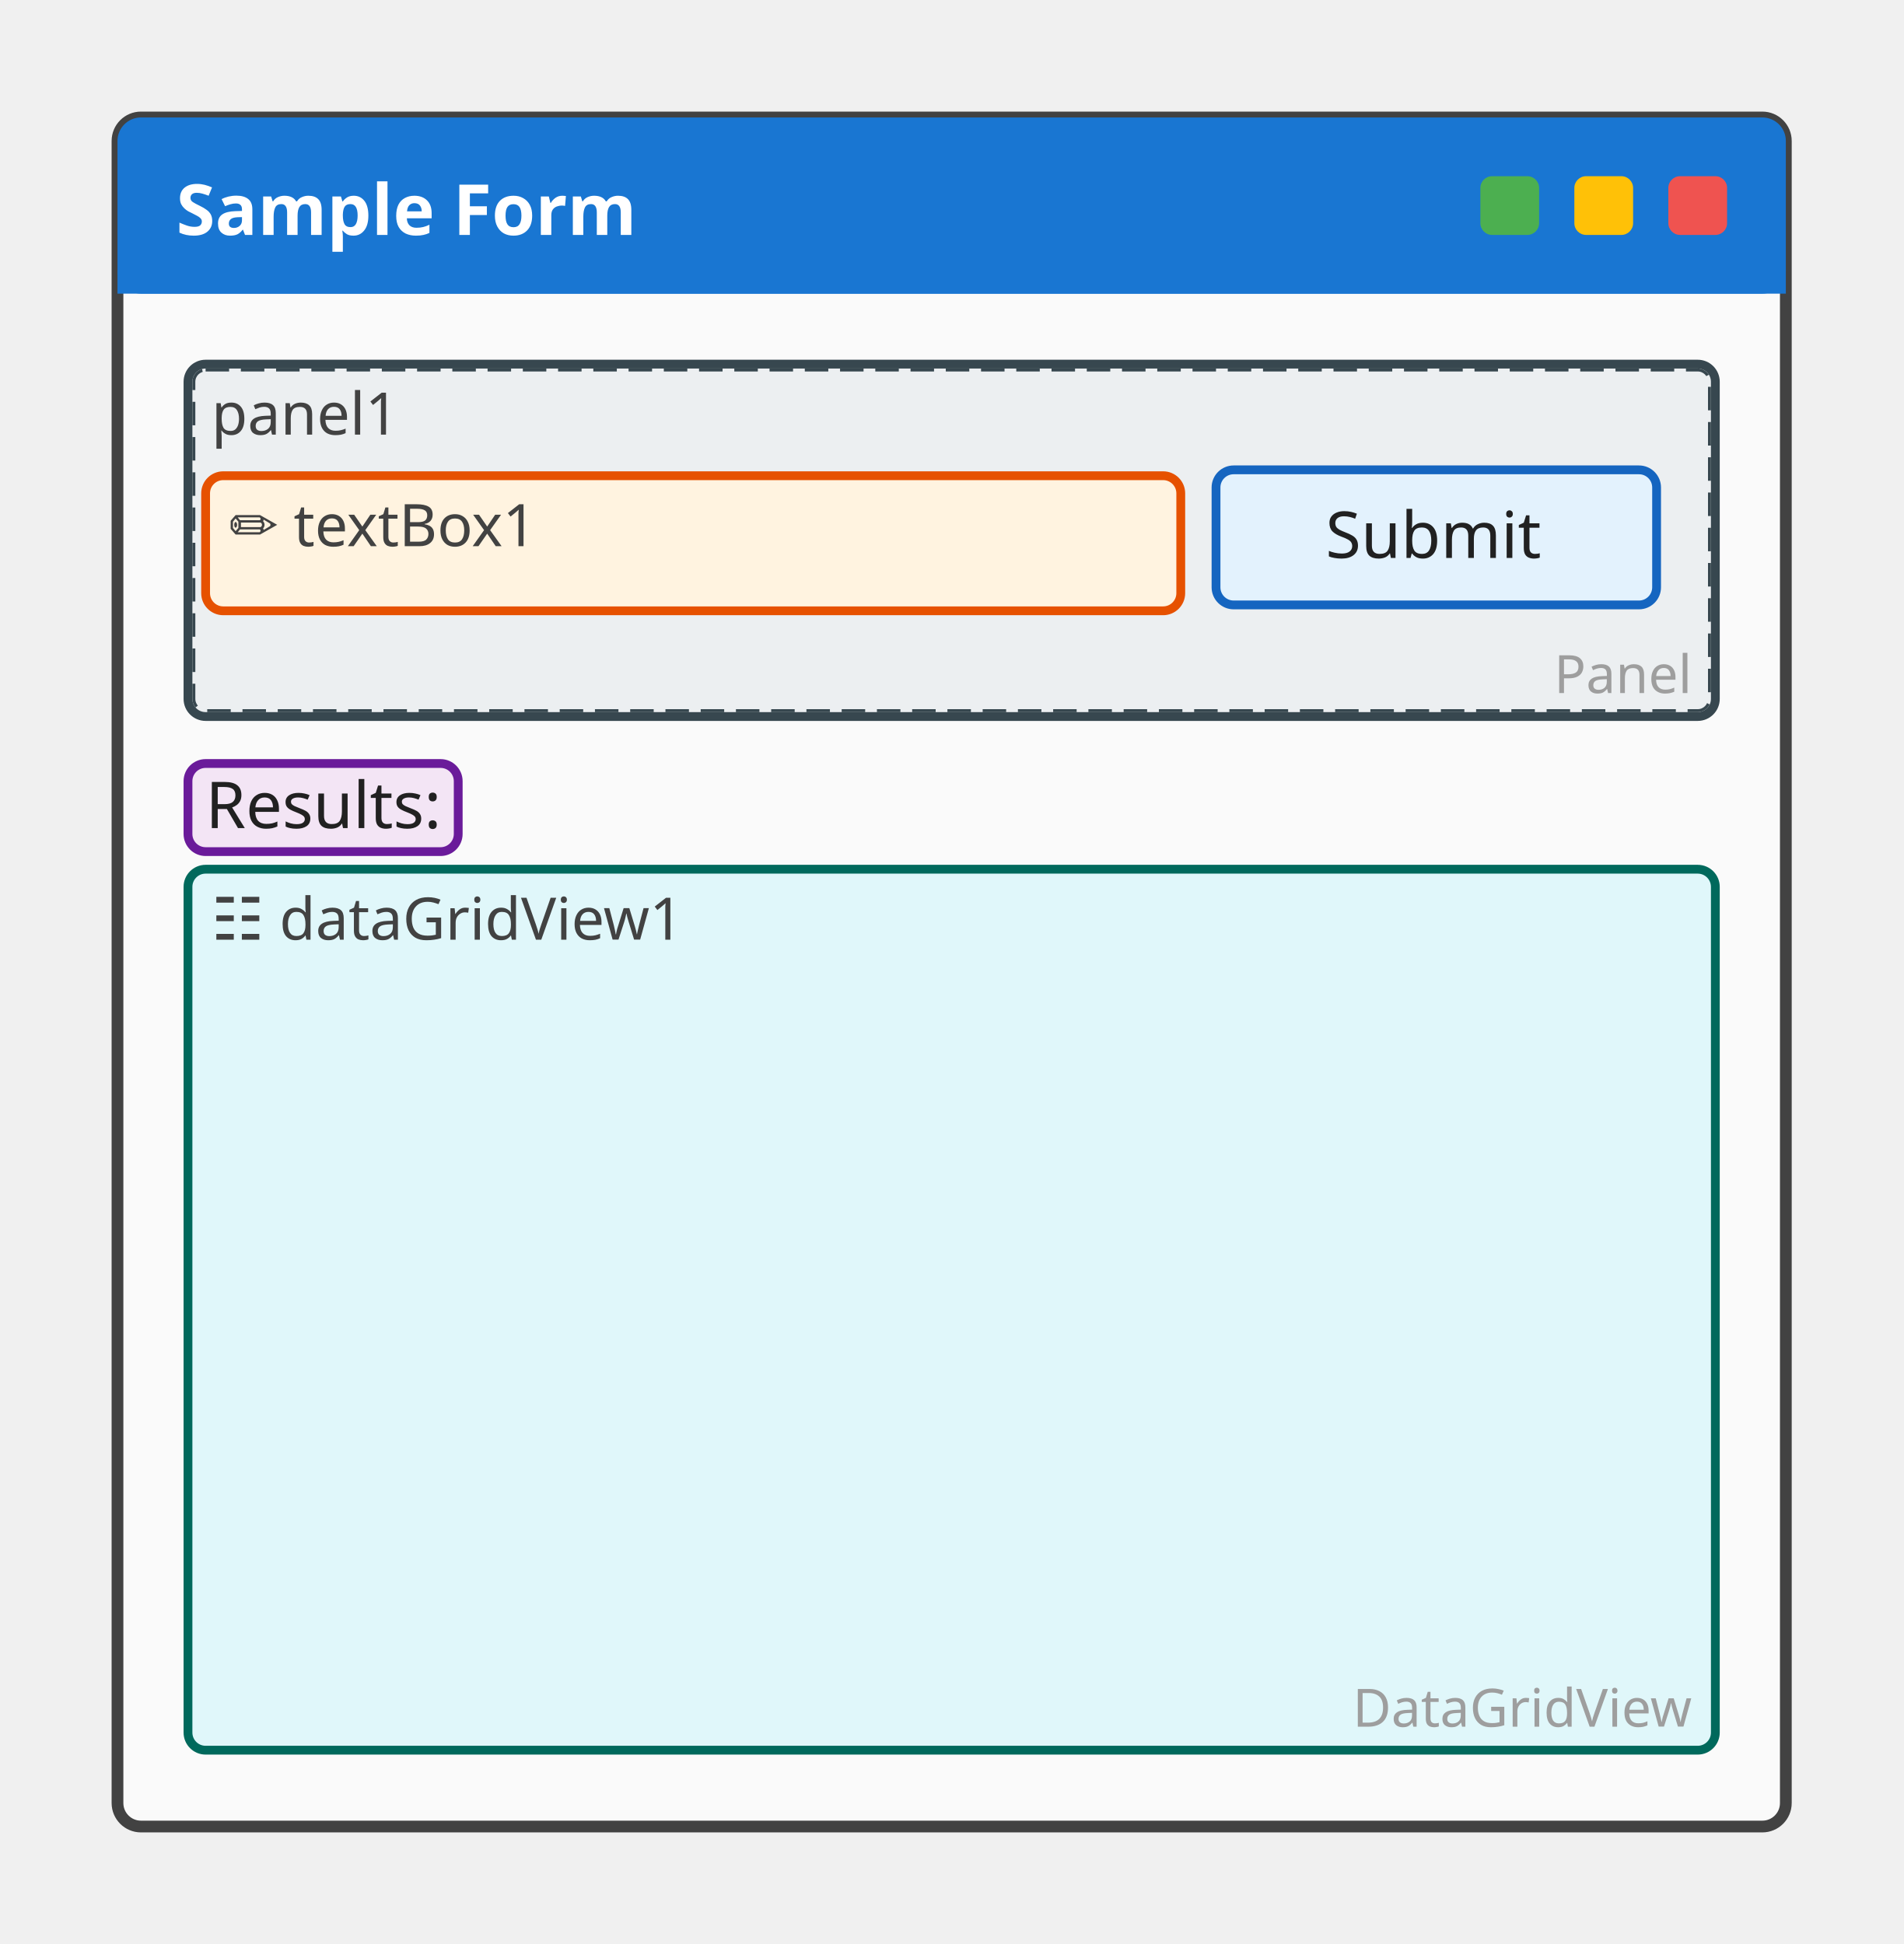
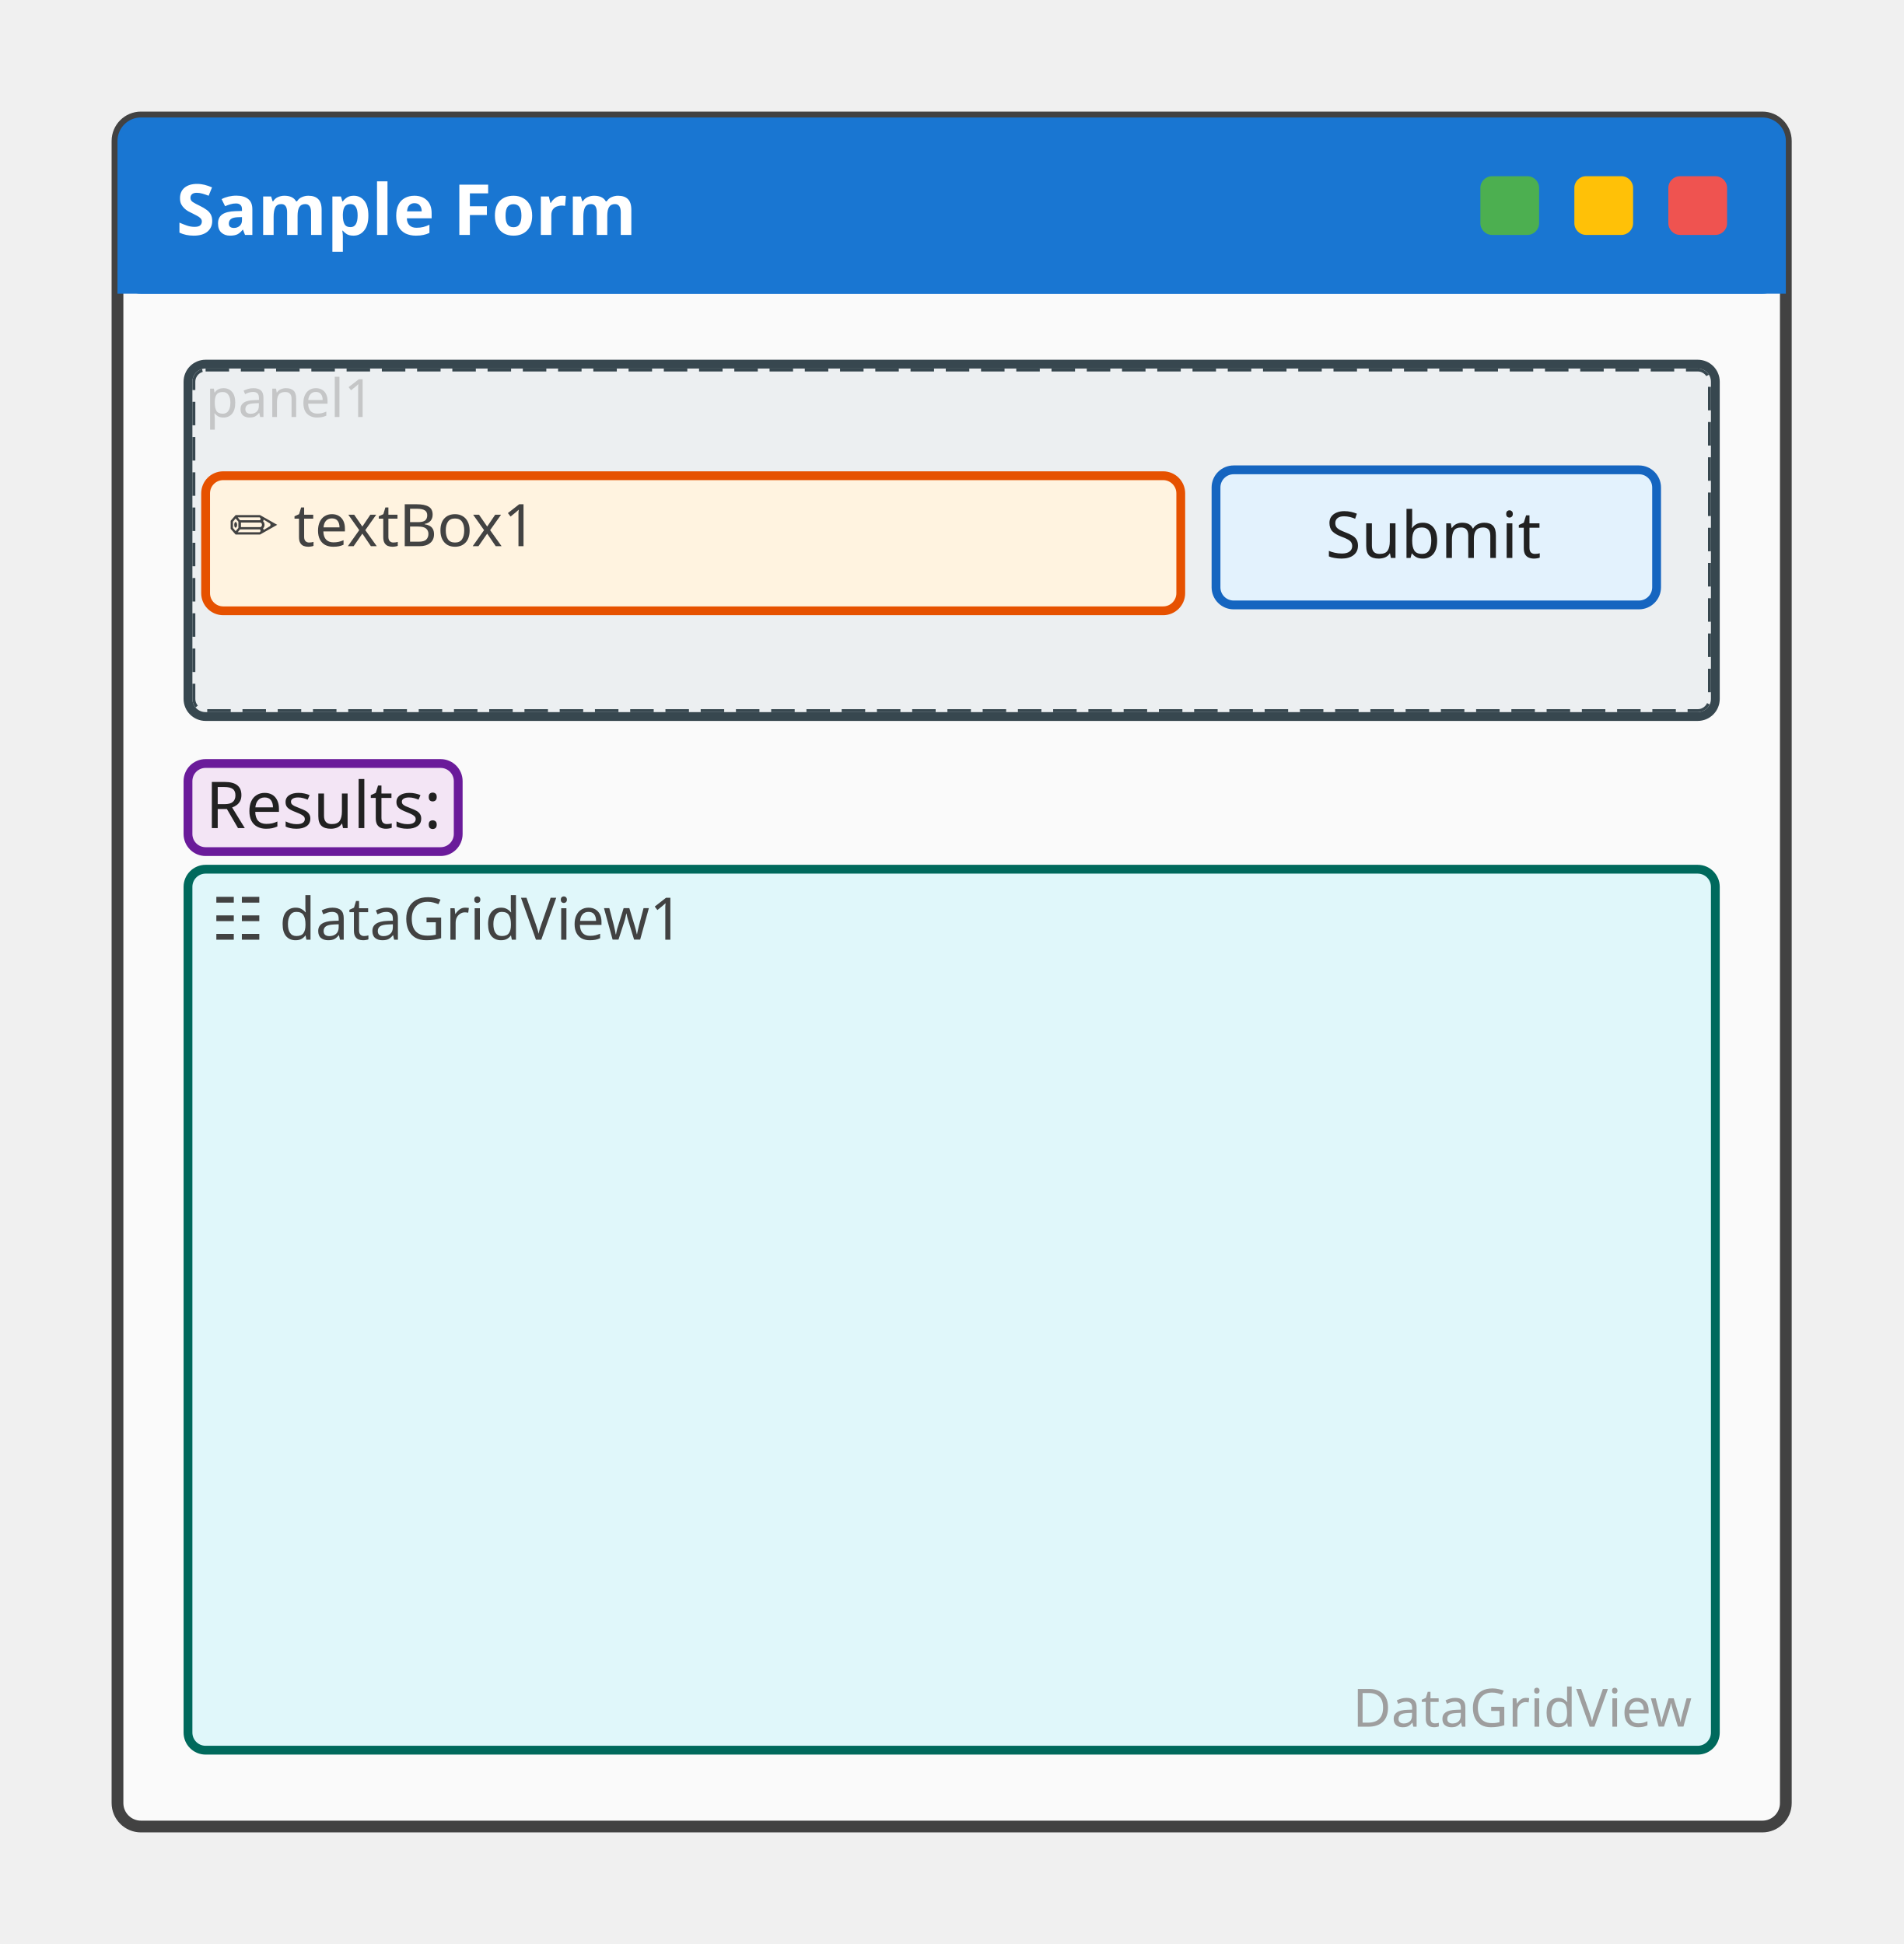
<svg xmlns="http://www.w3.org/2000/svg" width="324" height="331" viewBox="0 0 324 331" font-family="Segoe UI, sans-serif" font-size="11">
  <defs>
    <style>
      .control-label { font-size: 10px; fill: #424242; }
      .control-type { font-size: 9px; fill: #9E9E9E; }
      .control-text { font-size: 11px; fill: #212121; }
      .form-title { font-size: 13px; font-weight: bold; fill: #212121; }
      .form-border { fill: #FAFAFA; stroke: #424242; stroke-width: 2; }
      .title-bar { fill: #1976D2; }
      .title-text { font-size: 12px; fill: white; font-weight: bold; }
    </style>
  </defs>
  <rect x="20" y="20" width="284" height="291" class="form-border" rx="4" />
  <rect x="20" y="20" width="284" height="30" class="title-bar" rx="4" />
  <rect x="20" y="46" width="284" height="4" class="title-bar" />
  <text x="30" y="40" class="title-text">Sample Form</text>
  <rect x="284" y="30" width="10" height="10" fill="#EF5350" rx="2" />
  <rect x="268" y="30" width="10" height="10" fill="#FFC107" rx="2" />
  <rect x="252" y="30" width="10" height="10" fill="#4CAF50" rx="2" />
+   <rect x="32" y="62" width="260" height="60" fill="#ECEFF1" stroke="#37474F" stroke-width="1.5" rx="3" />
+   <rect x="33" y="63" width="258" height="58" fill="none" stroke="#37474F" stroke-width="0.5" stroke-dasharray="4,2" rx="2" />
+   <text x="35" y="71" class="control-type" opacity="0.5">panel1</text>
+   <rect x="35" y="81" width="166" height="23" fill="#FFF3E0" stroke="#E65100" stroke-width="1.5" rx="3" />
+   <text x="39" y="93" class="control-label">✏ textBox1</text>
+   <rect x="207" y="80" width="75" height="23" fill="#E3F2FD" stroke="#1565C0" stroke-width="1.5" rx="3" />
+   <text x="244" y="95" class="control-text" text-anchor="middle">Submit</text>
+   <rect x="32" y="130" width="46" height="15" fill="#F3E5F5" stroke="#6A1B9A" stroke-width="1.5" rx="3" />
+   <text x="35" y="141" class="control-text">Results:</text>
  <rect x="32" y="148" width="260" height="150" fill="#E0F7FA" stroke="#00695C" stroke-width="1.5" rx="3" />
  <text x="36" y="160" class="control-label">☷ dataGridView1</text>
  <text x="288" y="294" class="control-type" text-anchor="end">DataGridView</text>
-   <rect x="32" y="130" width="46" height="15" fill="#F3E5F5" stroke="#6A1B9A" stroke-width="1.5" rx="3" />
-   <text x="35" y="141" class="control-text">Results:</text>
-   <rect x="32" y="62" width="260" height="60" fill="#ECEFF1" stroke="#37474F" stroke-width="1.5" rx="3" />
-   <rect x="33" y="63" width="258" height="58" fill="none" stroke="#37474F" stroke-width="0.5" stroke-dasharray="4,2" rx="2" />
-   <text x="36" y="74" class="control-label">panel1</text>
-   <text x="288" y="118" class="control-type" text-anchor="end">Panel</text>
-   <rect x="207" y="80" width="75" height="23" fill="#E3F2FD" stroke="#1565C0" stroke-width="1.5" rx="3" />
-   <text x="244" y="95" class="control-text" text-anchor="middle">Submit</text>
-   <rect x="35" y="81" width="166" height="23" fill="#FFF3E0" stroke="#E65100" stroke-width="1.5" rx="3" />
-   <text x="39" y="93" class="control-label">✏ textBox1</text>
</svg>
